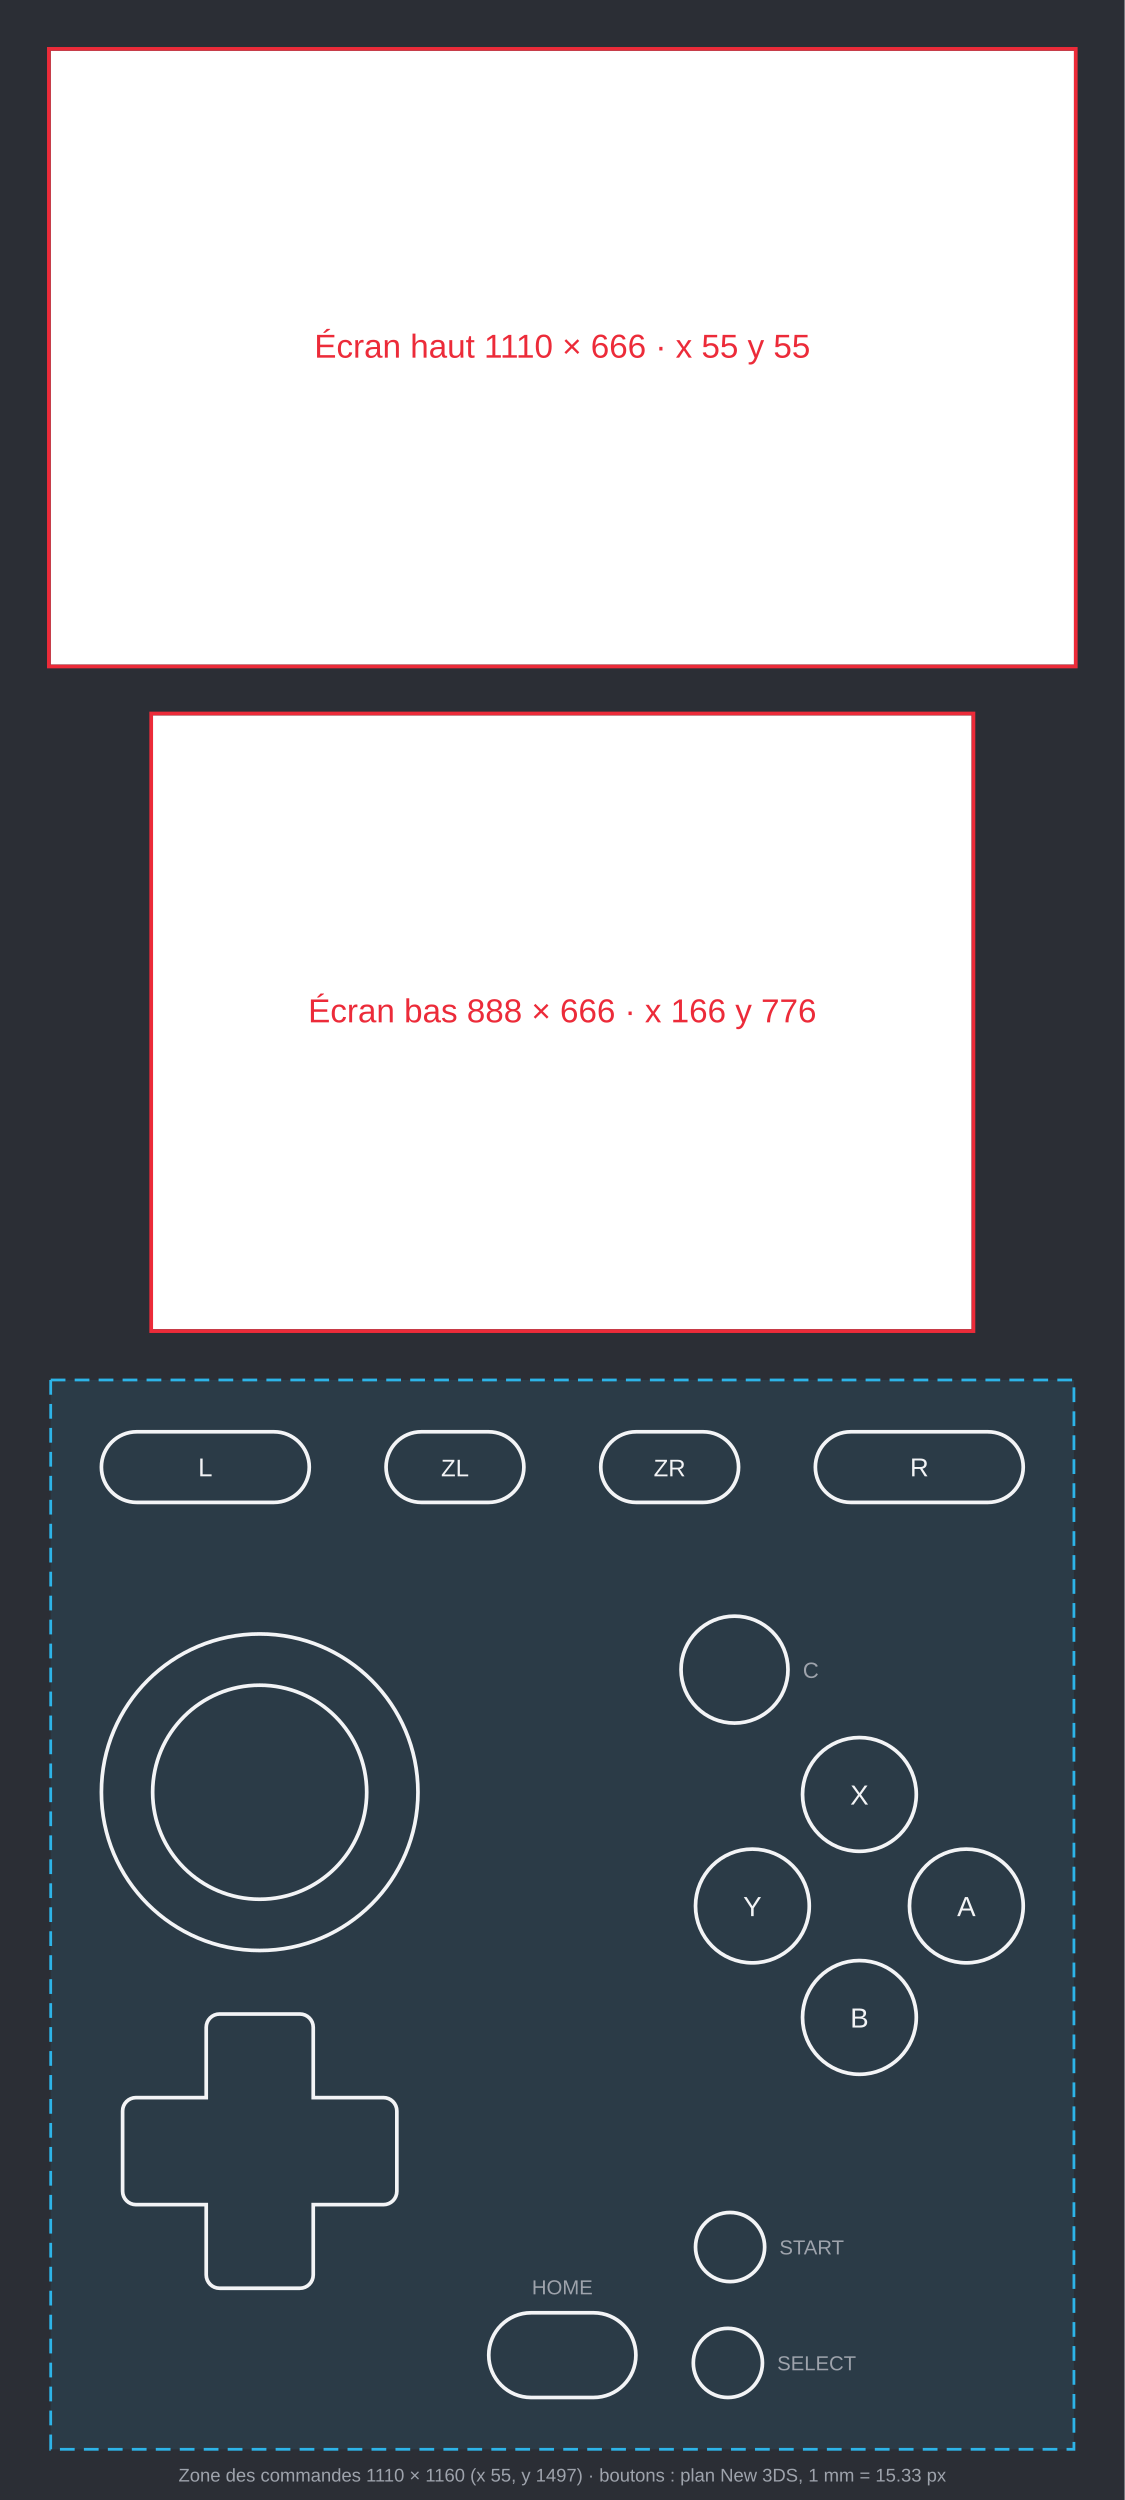
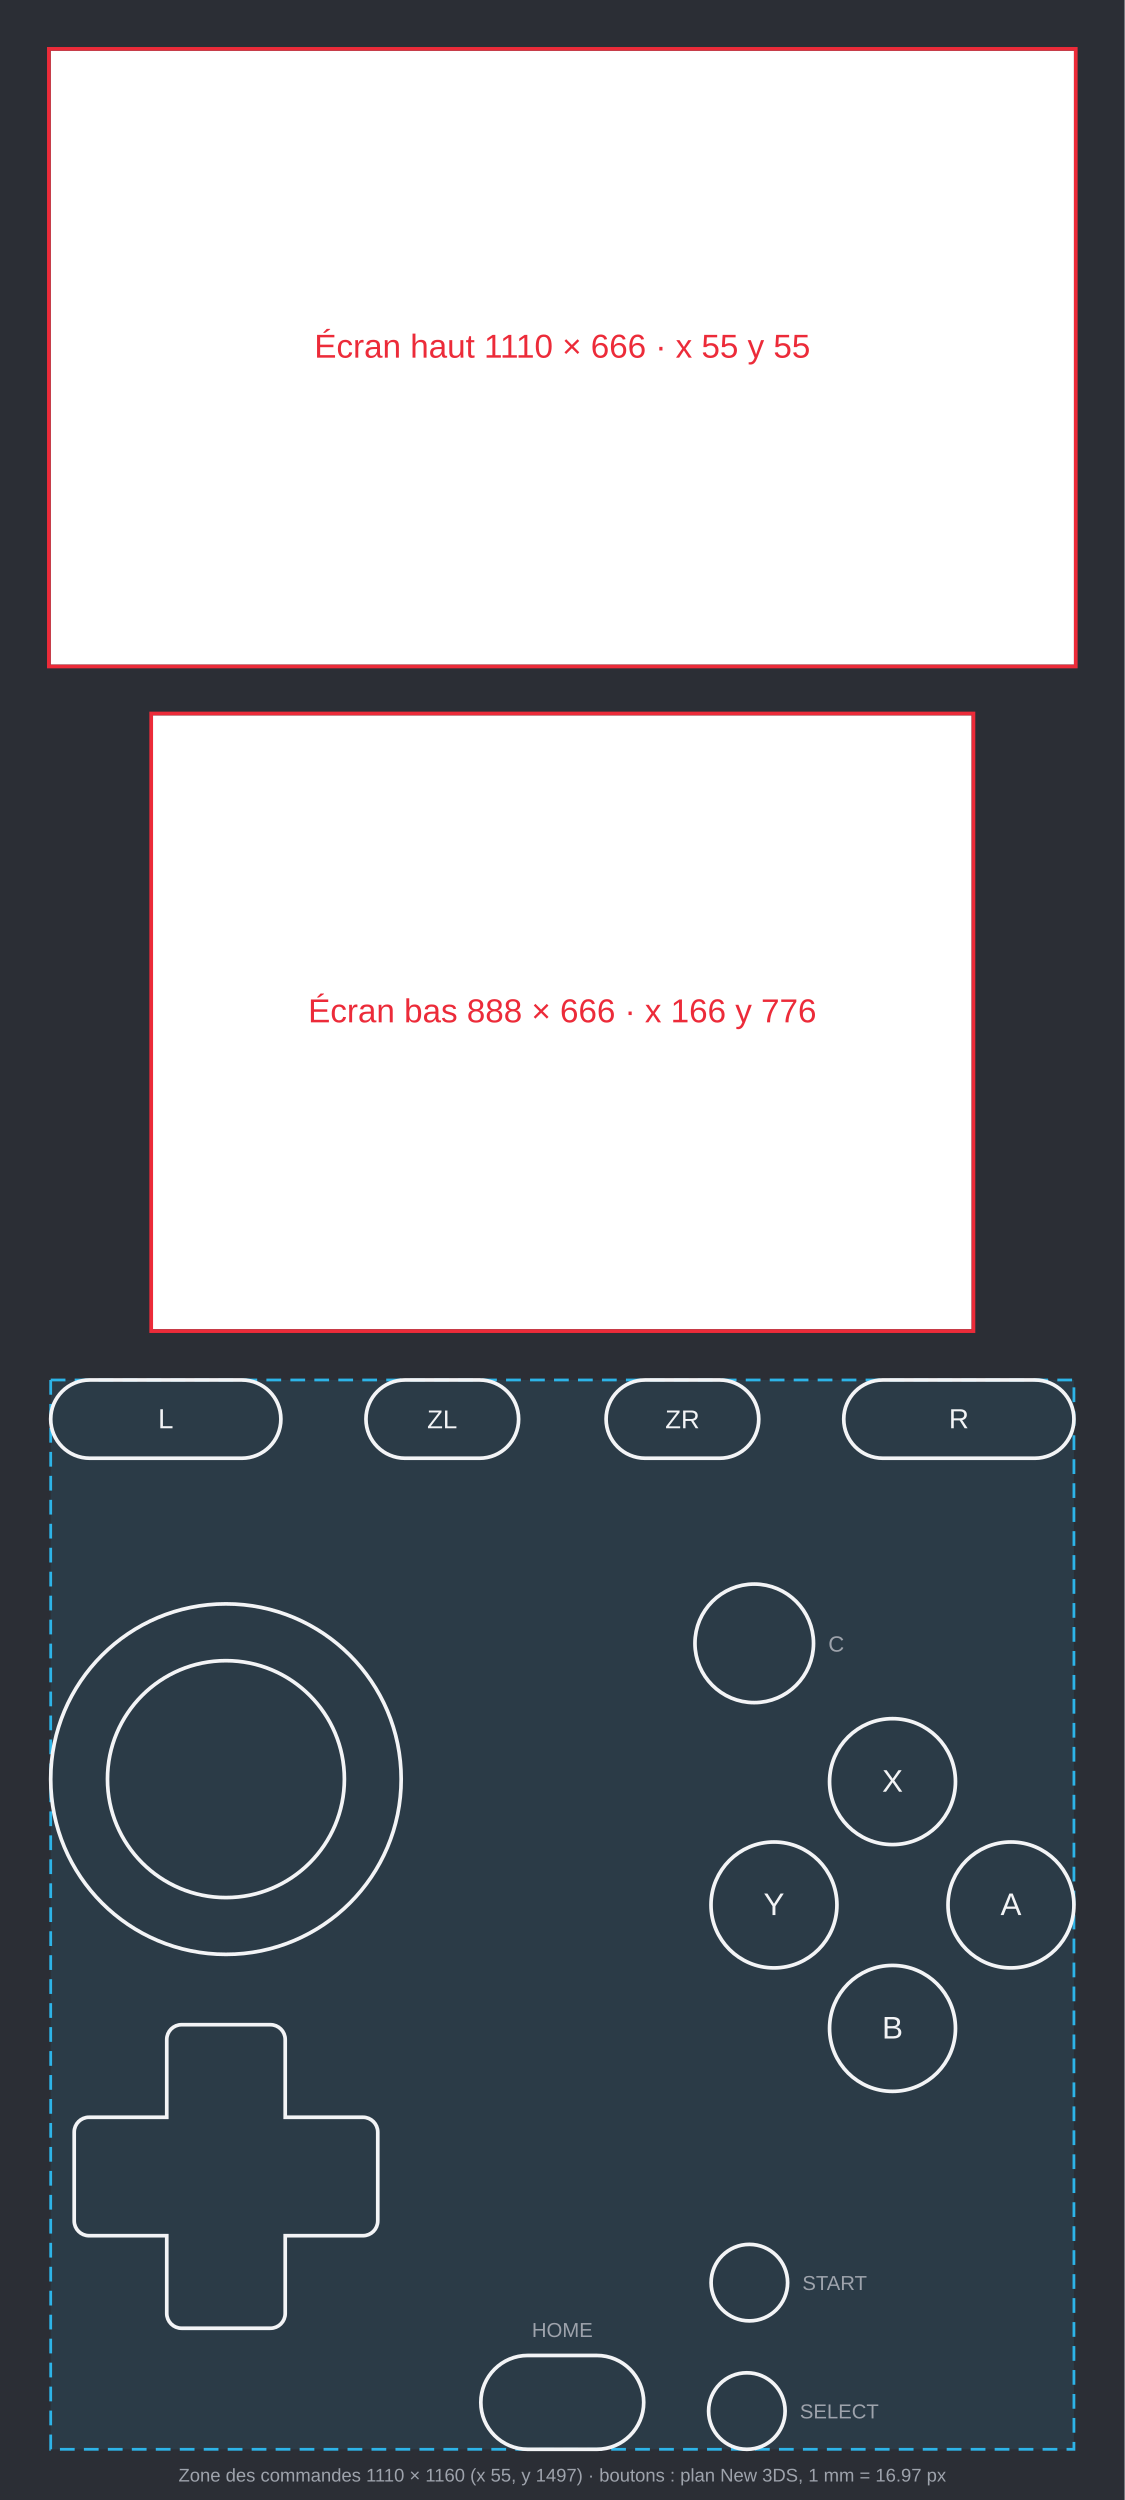
<svg xmlns="http://www.w3.org/2000/svg" width="1220" height="2712" viewBox="0 0 1220 2712">
  <style>text{font-family:Arial,Helvetica,sans-serif}</style>
  <g id="skin">
    <path fill-rule="evenodd" fill="#2B2E35" d="M0 0h1220v2712h-1220z M55 55h1110v666h-1110z M166 776h888v666h-888z" />
  </g>
  <g id="ecrans" fill="none" stroke="#EC2B39" stroke-width="4">
    <rect x="53" y="53" width="1114" height="670" />
    <rect x="164" y="774" width="892" height="670" />
  </g>
  <g id="zones">
    <rect x="55" y="1497" width="1110" height="1160" fill="#2DB4E8" fill-opacity="0.10" stroke="#2DB4E8" stroke-width="3" stroke-dasharray="16 10" />
  </g>
  <g id="boutons" fill="none" stroke="#F3F4F6" stroke-width="4">
-     <rect x="110" y="1553.2" width="225.5" height="76.6" rx="38.3" />
-     <text x="222.7" y="1601.5" fill="#F3F4F6" stroke="none" font-size="28" text-anchor="middle">L</text>
-     <rect x="418.8" y="1553.2" width="149.5" height="76.6" rx="38.3" />
-     <text x="493.6" y="1601.5" fill="#F3F4F6" stroke="none" font-size="26" text-anchor="middle">ZL</text>
-     <rect x="884.5" y="1553.2" width="225.5" height="76.6" rx="38.3" />
-     <text x="997.3" y="1601.5" fill="#F3F4F6" stroke="none" font-size="28" text-anchor="middle">R</text>
-     <rect x="651.7" y="1553.2" width="149.5" height="76.6" rx="38.3" />
-     <text x="726.4" y="1601.5" fill="#F3F4F6" stroke="none" font-size="26" text-anchor="middle">ZR</text>
-     <circle cx="281.7" cy="1944.2" r="171.7" />
-     <circle cx="281.7" cy="1944.2" r="116.1" />
-     <path d="M223.7 2199.3a14.5 14.5 0 0 1 14.5 -14.5h87.1a14.5 14.5 0 0 1 14.5 14.5v76.2h76.2a14.5 14.5 0 0 1 14.5 14.5v87.1a14.5 14.5 0 0 1 -14.5 14.5h-76.2v76.2a14.5 14.5 0 0 1 -14.5 14.5h-87.1a14.5 14.5 0 0 1 -14.5 -14.5v-76.2h-76.2a14.5 14.5 0 0 1 -14.5 -14.5v-87.1a14.5 14.5 0 0 1 14.5 -14.5h76.2z" />
-     <circle cx="932.3" cy="1946.6" r="61.7" />
-     <text x="932.3" y="1957.6" fill="#F3F4F6" stroke="none" font-size="30" text-anchor="middle">X</text>
-     <circle cx="816.2" cy="2067.6" r="61.7" />
-     <text x="816.2" y="2078.6" fill="#F3F4F6" stroke="none" font-size="30" text-anchor="middle">Y</text>
-     <circle cx="1048.3" cy="2067.6" r="61.7" />
-     <text x="1048.3" y="2078.6" fill="#F3F4F6" stroke="none" font-size="30" text-anchor="middle">A</text>
-     <circle cx="932.3" cy="2188.5" r="61.7" />
-     <text x="932.3" y="2199.5" fill="#F3F4F6" stroke="none" font-size="30" text-anchor="middle">B</text>
-     <circle cx="796.8" cy="1811.2" r="58.0" />
-     <text x="870.9" y="1820.2" fill="#9EA3AC" stroke="none" font-size="24" text-anchor="start">C</text>
-     <circle cx="792.0" cy="2437.6" r="37.5" />
-     <text x="845.5" y="2445.6" fill="#9EA3AC" stroke="none" font-size="22" text-anchor="start">START</text>
-     <circle cx="789.6" cy="2563.3" r="37.5" />
-     <text x="843.1" y="2571.3" fill="#9EA3AC" stroke="none" font-size="22" text-anchor="start">SELECT</text>
-     <rect x="530.2" y="2508.9" width="159.6" height="91.9" rx="45.9" />
-     <text x="610" y="2488.9" fill="#9EA3AC" stroke="none" font-size="22" text-anchor="middle">HOME</text>
+     <rect x="55" y="1497.0" width="249.7" height="84.9" rx="42.4" />
+     <text x="179.8" y="1549.4" fill="#F3F4F6" stroke="none" font-size="30" text-anchor="middle">L</text>
+     <rect x="397.0" y="1497.0" width="165.6" height="84.9" rx="42.4" />
+     <text x="479.7" y="1549.4" fill="#F3F4F6" stroke="none" font-size="28" text-anchor="middle">ZL</text>
+     <rect x="915.3" y="1497.0" width="249.7" height="84.9" rx="42.4" />
+     <text x="1040.2" y="1549.4" fill="#F3F4F6" stroke="none" font-size="30" text-anchor="middle">R</text>
+     <rect x="657.5" y="1497.0" width="165.6" height="84.9" rx="42.4" />
+     <text x="740.3" y="1549.4" fill="#F3F4F6" stroke="none" font-size="28" text-anchor="middle">ZR</text>
+     <circle cx="245.1" cy="1930.0" r="190.1" />
+     <circle cx="245.1" cy="1930.0" r="128.5" />
+     <path d="M180.9 2212.5a16.1 16.1 0 0 1 16.1 -16.1h96.3a16.1 16.1 0 0 1 16.1 16.1v84.3h84.3a16.1 16.1 0 0 1 16.1 16.1v96.3a16.1 16.1 0 0 1 -16.1 16.1h-84.3v84.3a16.1 16.1 0 0 1 -16.1 16.1h-96.3a16.1 16.1 0 0 1 -16.1 -16.1v-84.3h-84.3a16.1 16.1 0 0 1 -16.1 -16.1v-96.3a16.1 16.1 0 0 1 16.1 -16.1h84.3z" />
+     <circle cx="968.2" cy="1932.7" r="68.3" />
+     <text x="968.2" y="1943.7" fill="#F3F4F6" stroke="none" font-size="34" text-anchor="middle">X</text>
+     <circle cx="839.6" cy="2066.5" r="68.3" />
+     <text x="839.6" y="2077.5" fill="#F3F4F6" stroke="none" font-size="34" text-anchor="middle">Y</text>
+     <circle cx="1096.7" cy="2066.5" r="68.3" />
+     <text x="1096.7" y="2077.5" fill="#F3F4F6" stroke="none" font-size="34" text-anchor="middle">A</text>
+     <circle cx="968.2" cy="2200.4" r="68.3" />
+     <text x="968.2" y="2211.4" fill="#F3F4F6" stroke="none" font-size="34" text-anchor="middle">B</text>
+     <circle cx="818.2" cy="1782.7" r="64.3" />
+     <text x="898.5" y="1791.7" fill="#9EA3AC" stroke="none" font-size="24" text-anchor="start">C</text>
+     <circle cx="812.9" cy="2476.2" r="41.5" />
+     <text x="870.4" y="2484.2" fill="#9EA3AC" stroke="none" font-size="22" text-anchor="start">START</text>
+     <circle cx="810.2" cy="2615.5" r="41.5" />
+     <text x="867.7" y="2623.5" fill="#9EA3AC" stroke="none" font-size="22" text-anchor="start">SELECT</text>
+     <rect x="521.6" y="2555.2" width="176.7" height="101.8" rx="50.9" />
+     <text x="610" y="2535.2" fill="#9EA3AC" stroke="none" font-size="22" text-anchor="middle">HOME</text>
  </g>
  <g id="cotes" font-size="36" fill="#EC2B39" text-anchor="middle">
    <text x="610" y="388">Écran haut 1110 × 666 · x 55 y 55</text>
    <text x="610" y="1109">Écran bas 888 × 666 · x 166 y 776</text>
  </g>
  <g id="legende">
-     <text x="610" y="2692" font-size="20" fill="#9EA3AC" text-anchor="middle">Zone des commandes 1110 × 1160 (x 55, y 1497) · boutons : plan New 3DS, 1 mm = 15.33 px</text>
+     <text x="610" y="2692" font-size="20" fill="#9EA3AC" text-anchor="middle">Zone des commandes 1110 × 1160 (x 55, y 1497) · boutons : plan New 3DS, 1 mm = 16.97 px</text>
  </g>
</svg>
